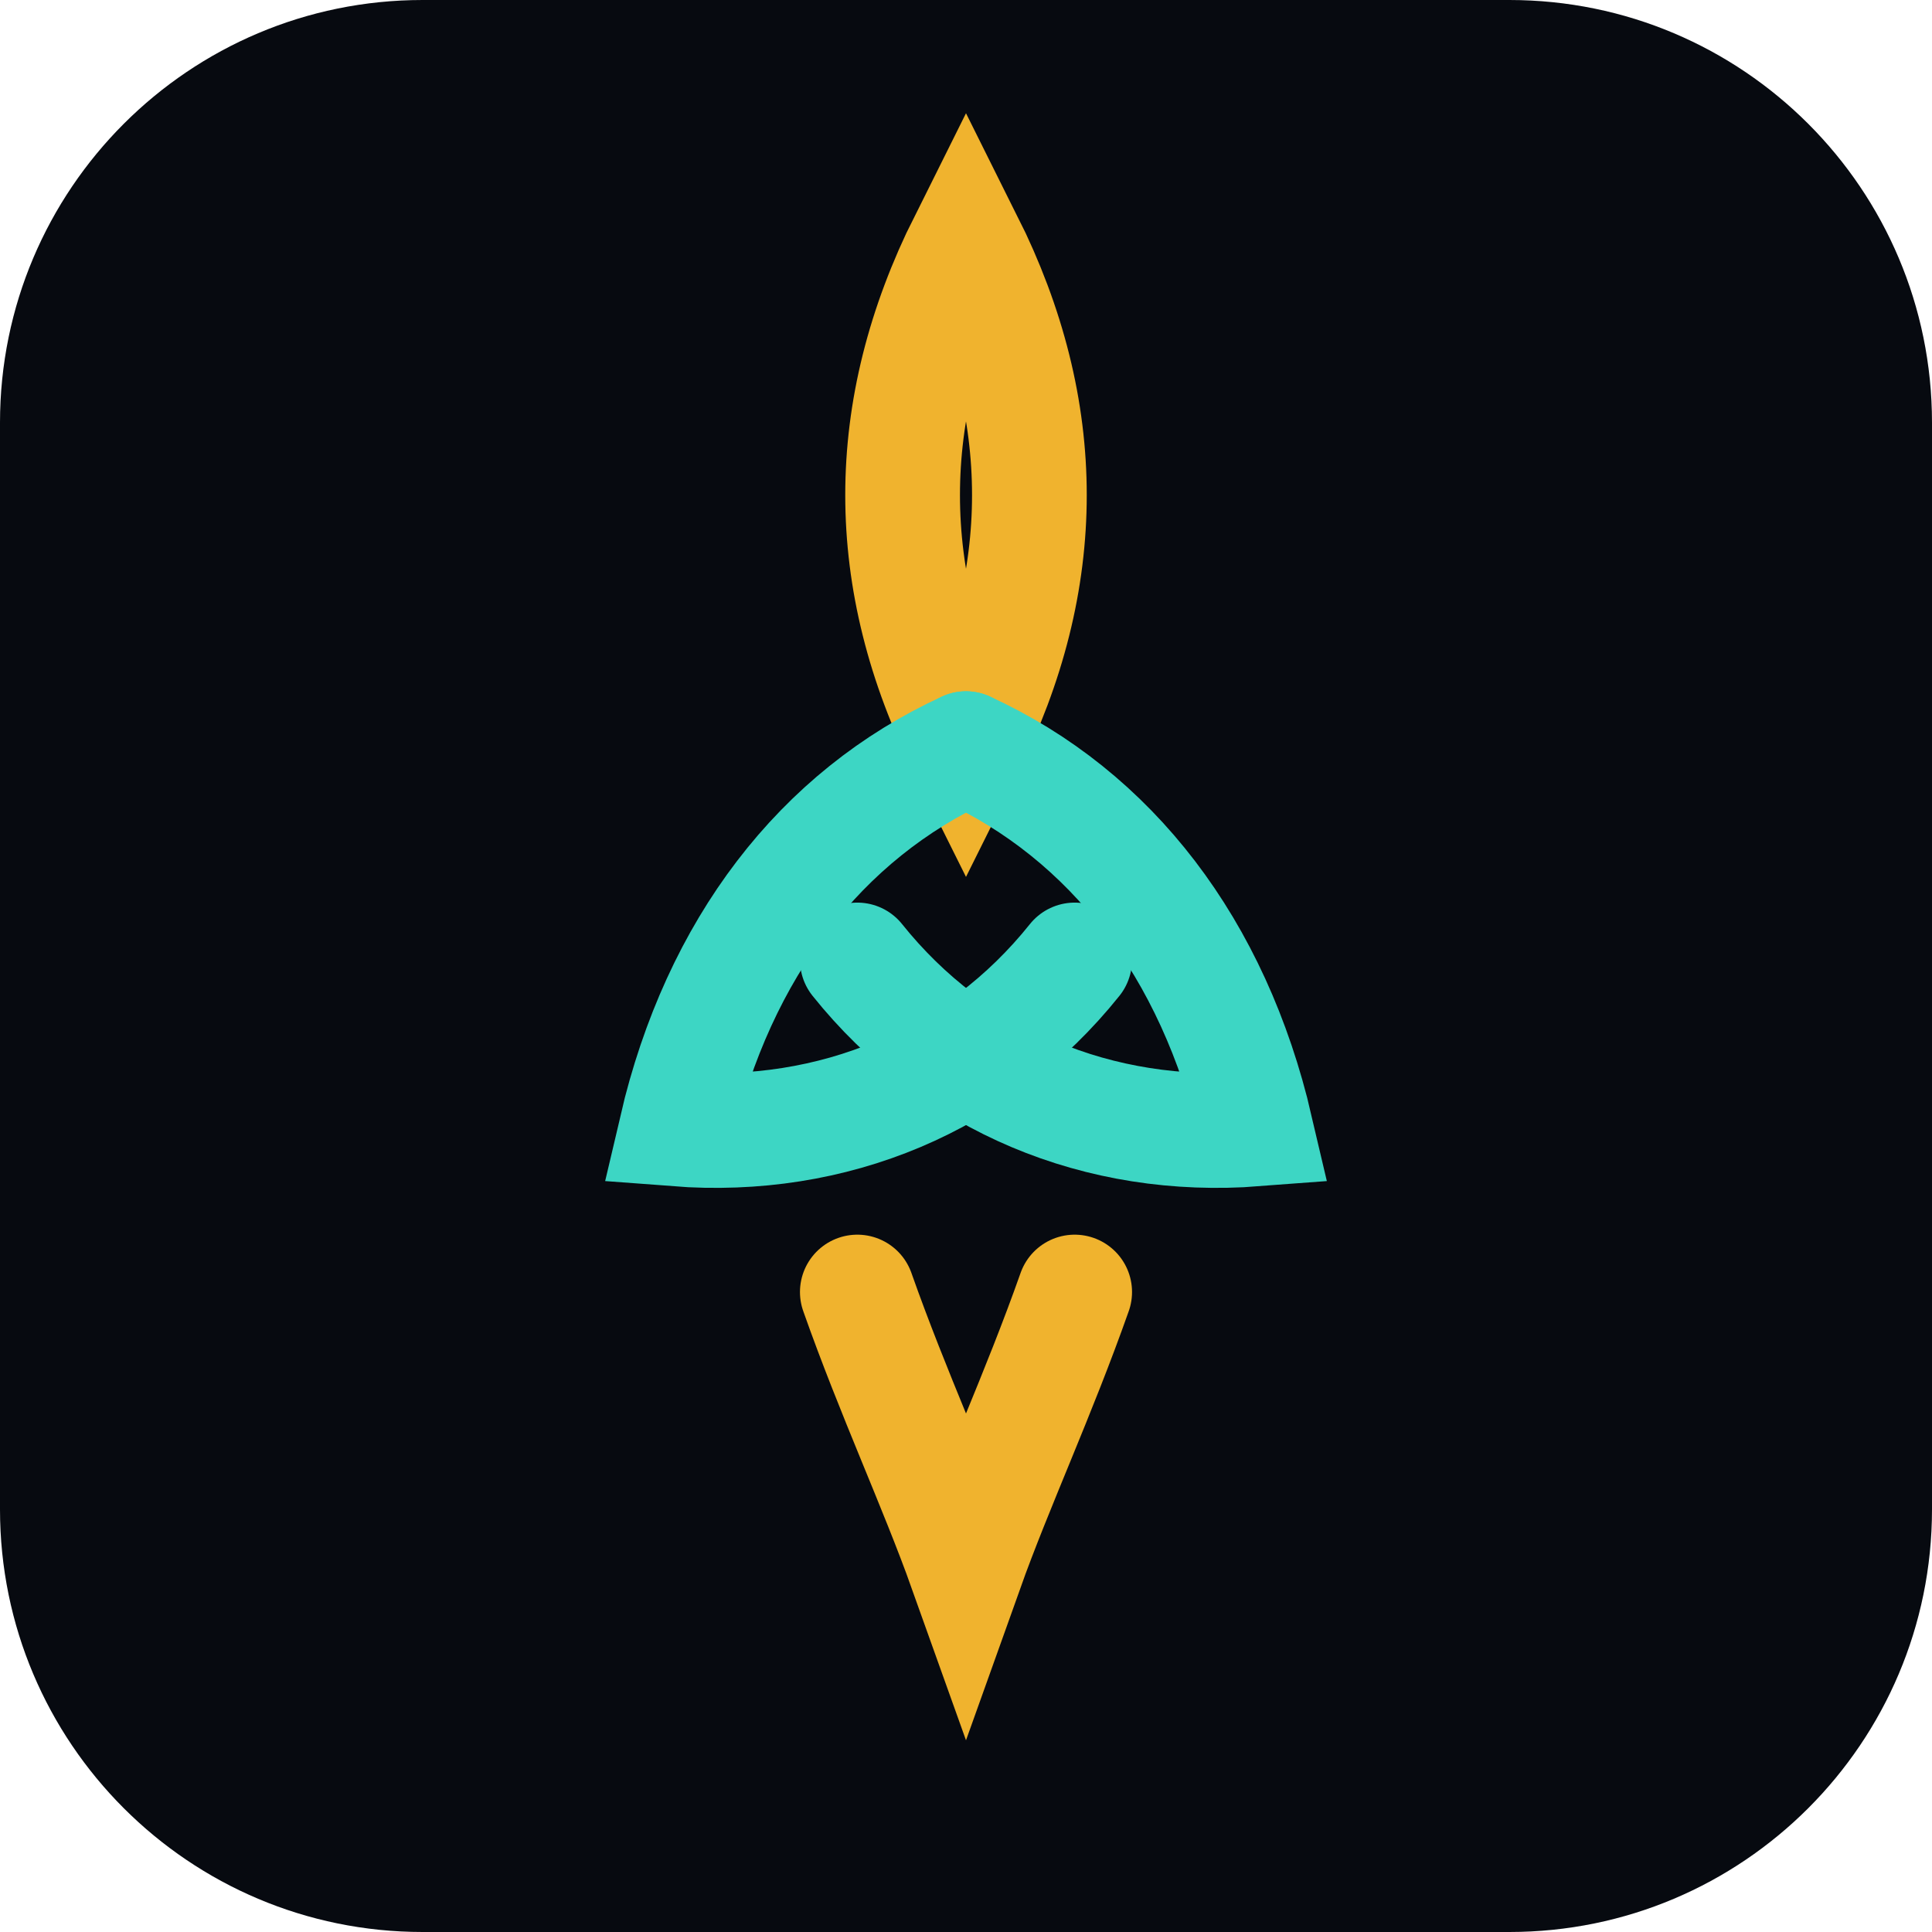
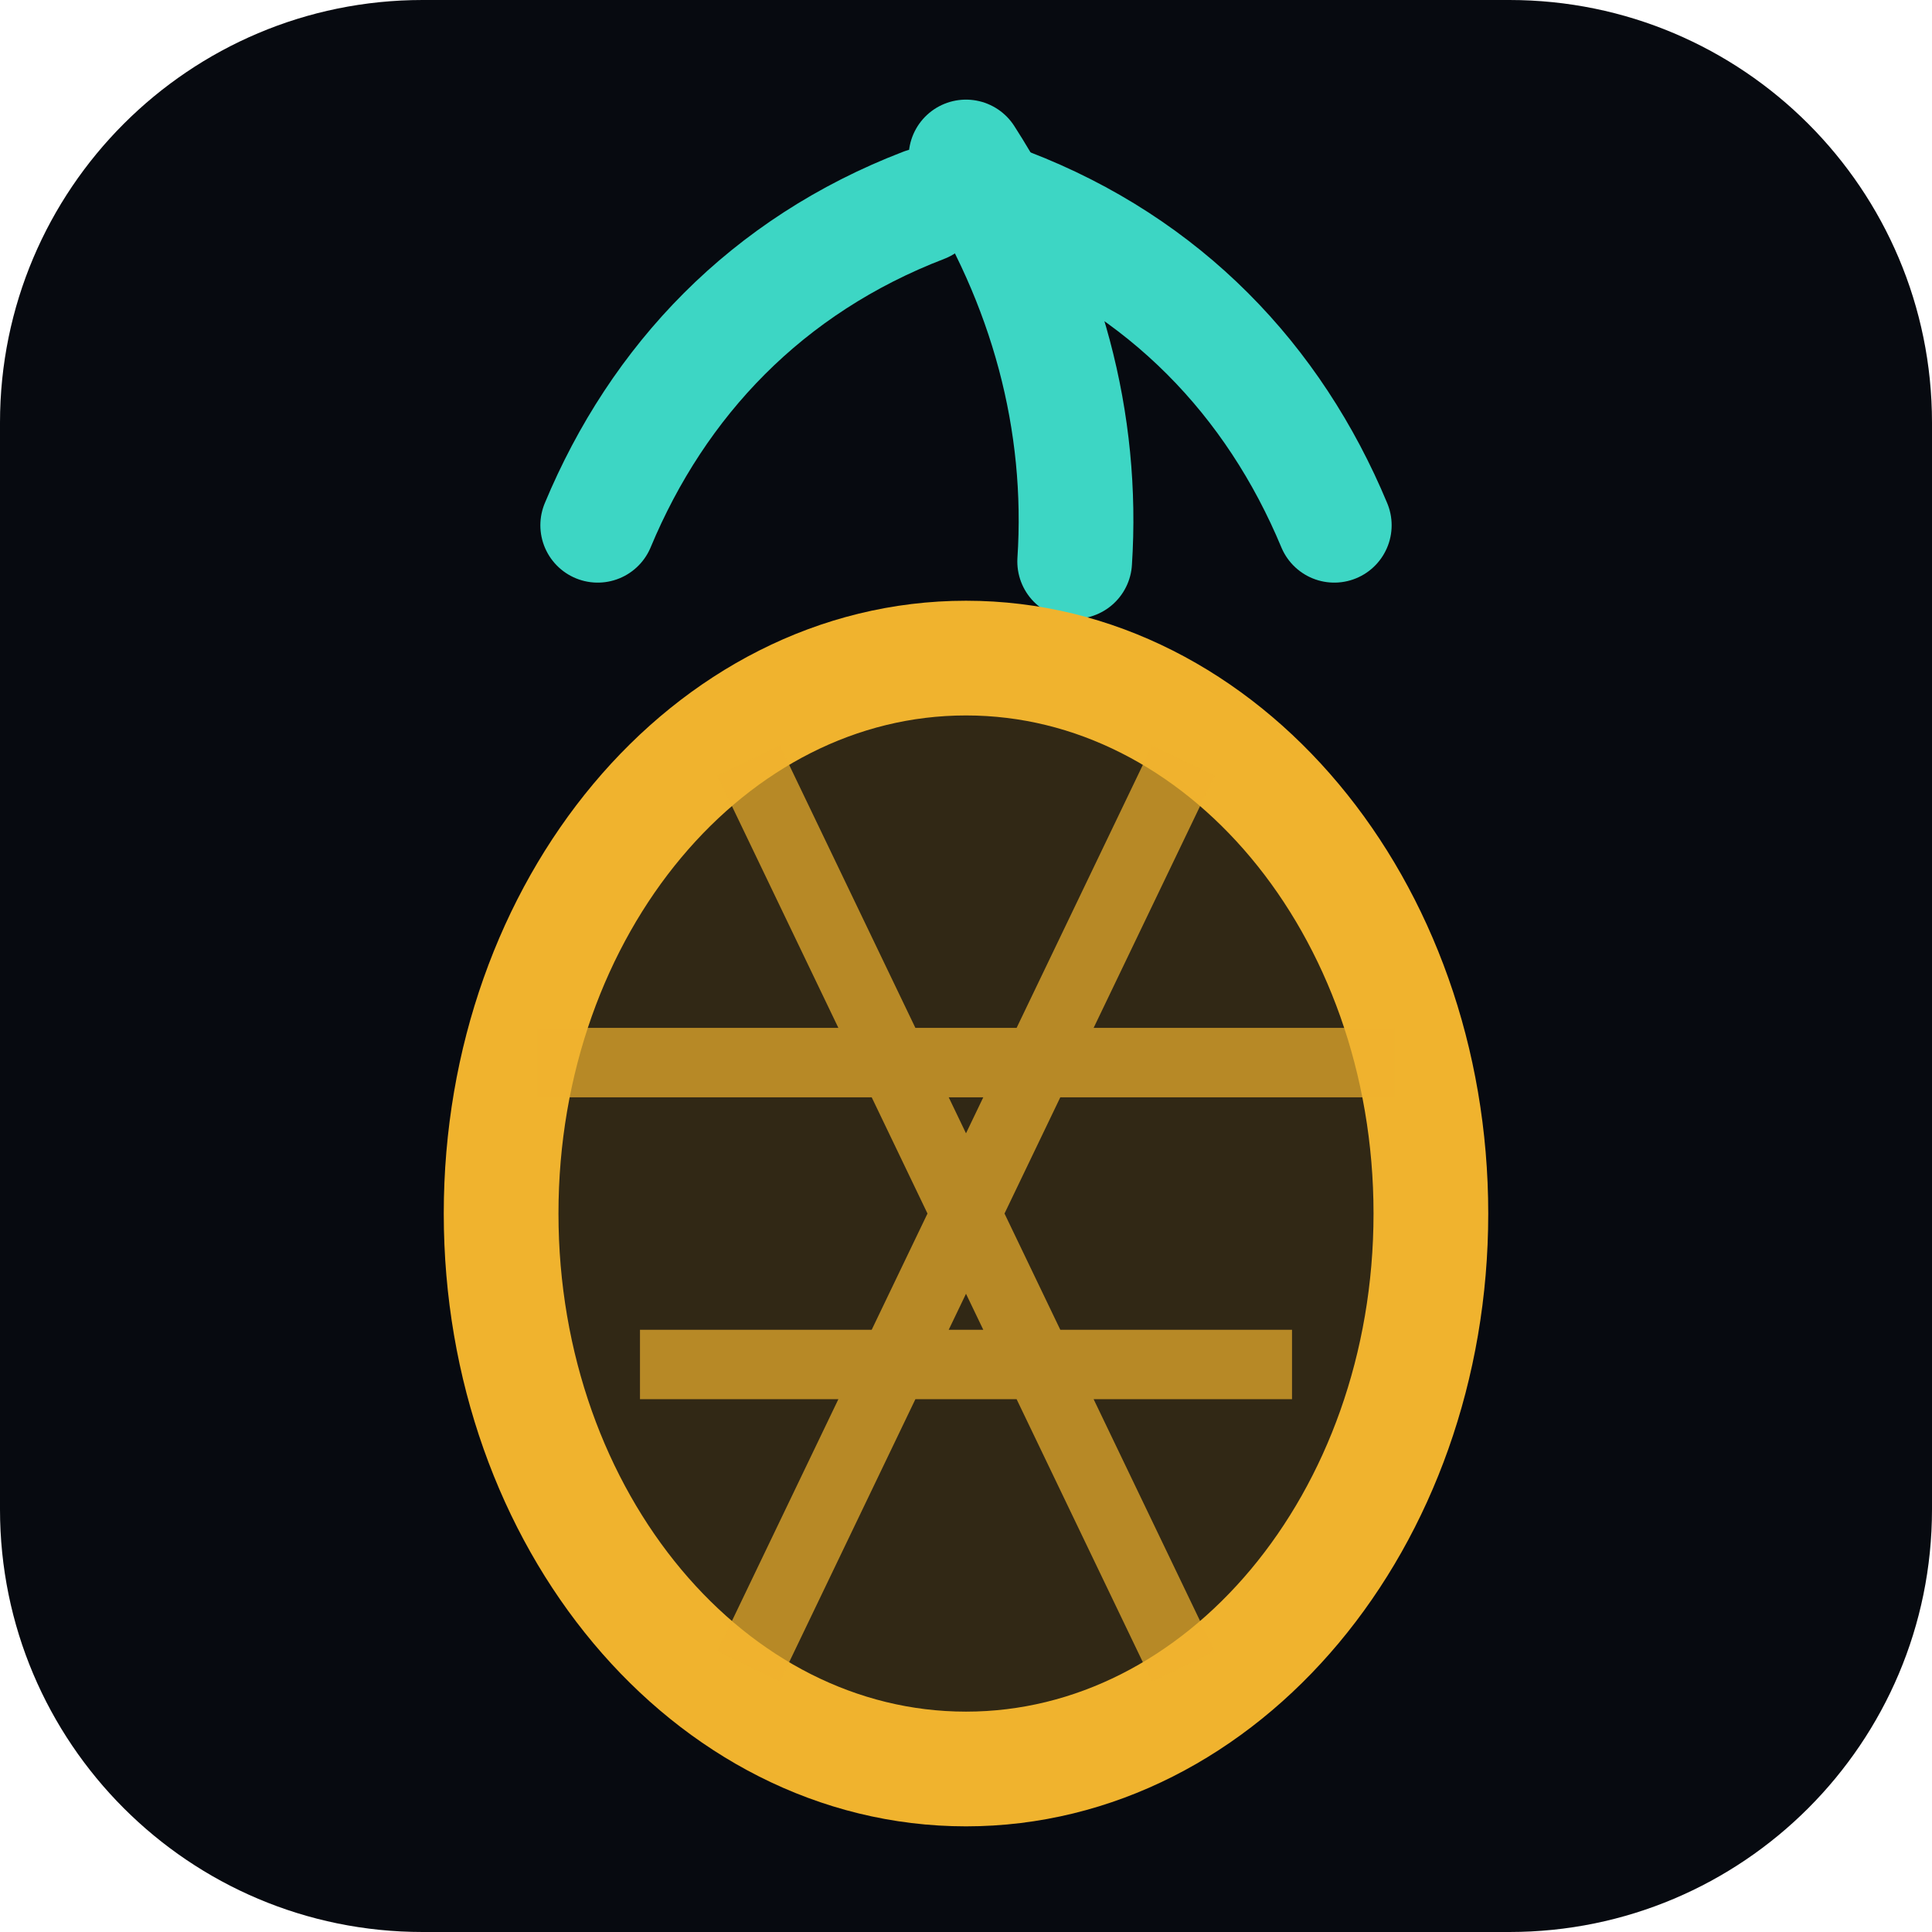
<svg xmlns="http://www.w3.org/2000/svg" viewBox="0 0 32 32">
  <rect width="32" height="32" rx="7" fill="#070a10" />
-   <g transform="translate(4 2)" fill="none" stroke-width="1.9" stroke-linecap="round">
-     <path d="M12 2c1.4 2.8 1.4 5.6 0 8.4-1.4-2.8-1.4-5.6 0-8.4Z" stroke="#f0b32e" />
-     <path d="M12 10.4c2.4 1.1 4.1 3.3 4.8 6.3-2.6.2-5-.8-6.6-2.8" stroke="#3dd6c4" />
-     <path d="M12 10.4c-2.4 1.1-4.1 3.3-4.8 6.3 2.6.2 5-.8 6.6-2.8" stroke="#3dd6c4" />
-     <path d="M10.2 19.4c.6 1.7 1.3 3.2 1.8 4.6.5-1.4 1.2-2.9 1.8-4.6" stroke="#f0b32e" />
+   <g fill="none">
+     <path d="M16 2.6c1.35 2.1 1.95 4.4 1.8 6.7" stroke="#3dd6c4" stroke-width="1.9" stroke-linecap="round" />
+     <path d="M15.3 3.4c-2.6 1-4.4 2.9-5.4 5.3" stroke="#3dd6c4" stroke-width="1.9" stroke-linecap="round" />
+     <path d="M16.7 3.4c2.6 1 4.4 2.9 5.4 5.3" stroke="#3dd6c4" stroke-width="1.9" stroke-linecap="round" />
+     <ellipse cx="16" cy="20.1" rx="7.7" ry="9.2" fill="#f0b32e" fill-opacity=".18" stroke="#f0b32e" stroke-width="1.9" />
+     <path d="M12.4 12.6 19.6 27.6M19.6 12.6 12.4 27.6M8.9 17.6h14.2M10.6 22.6h10.8" stroke="#f0b32e" stroke-width="1.15" stroke-opacity=".7" />
  </g>
</svg>
